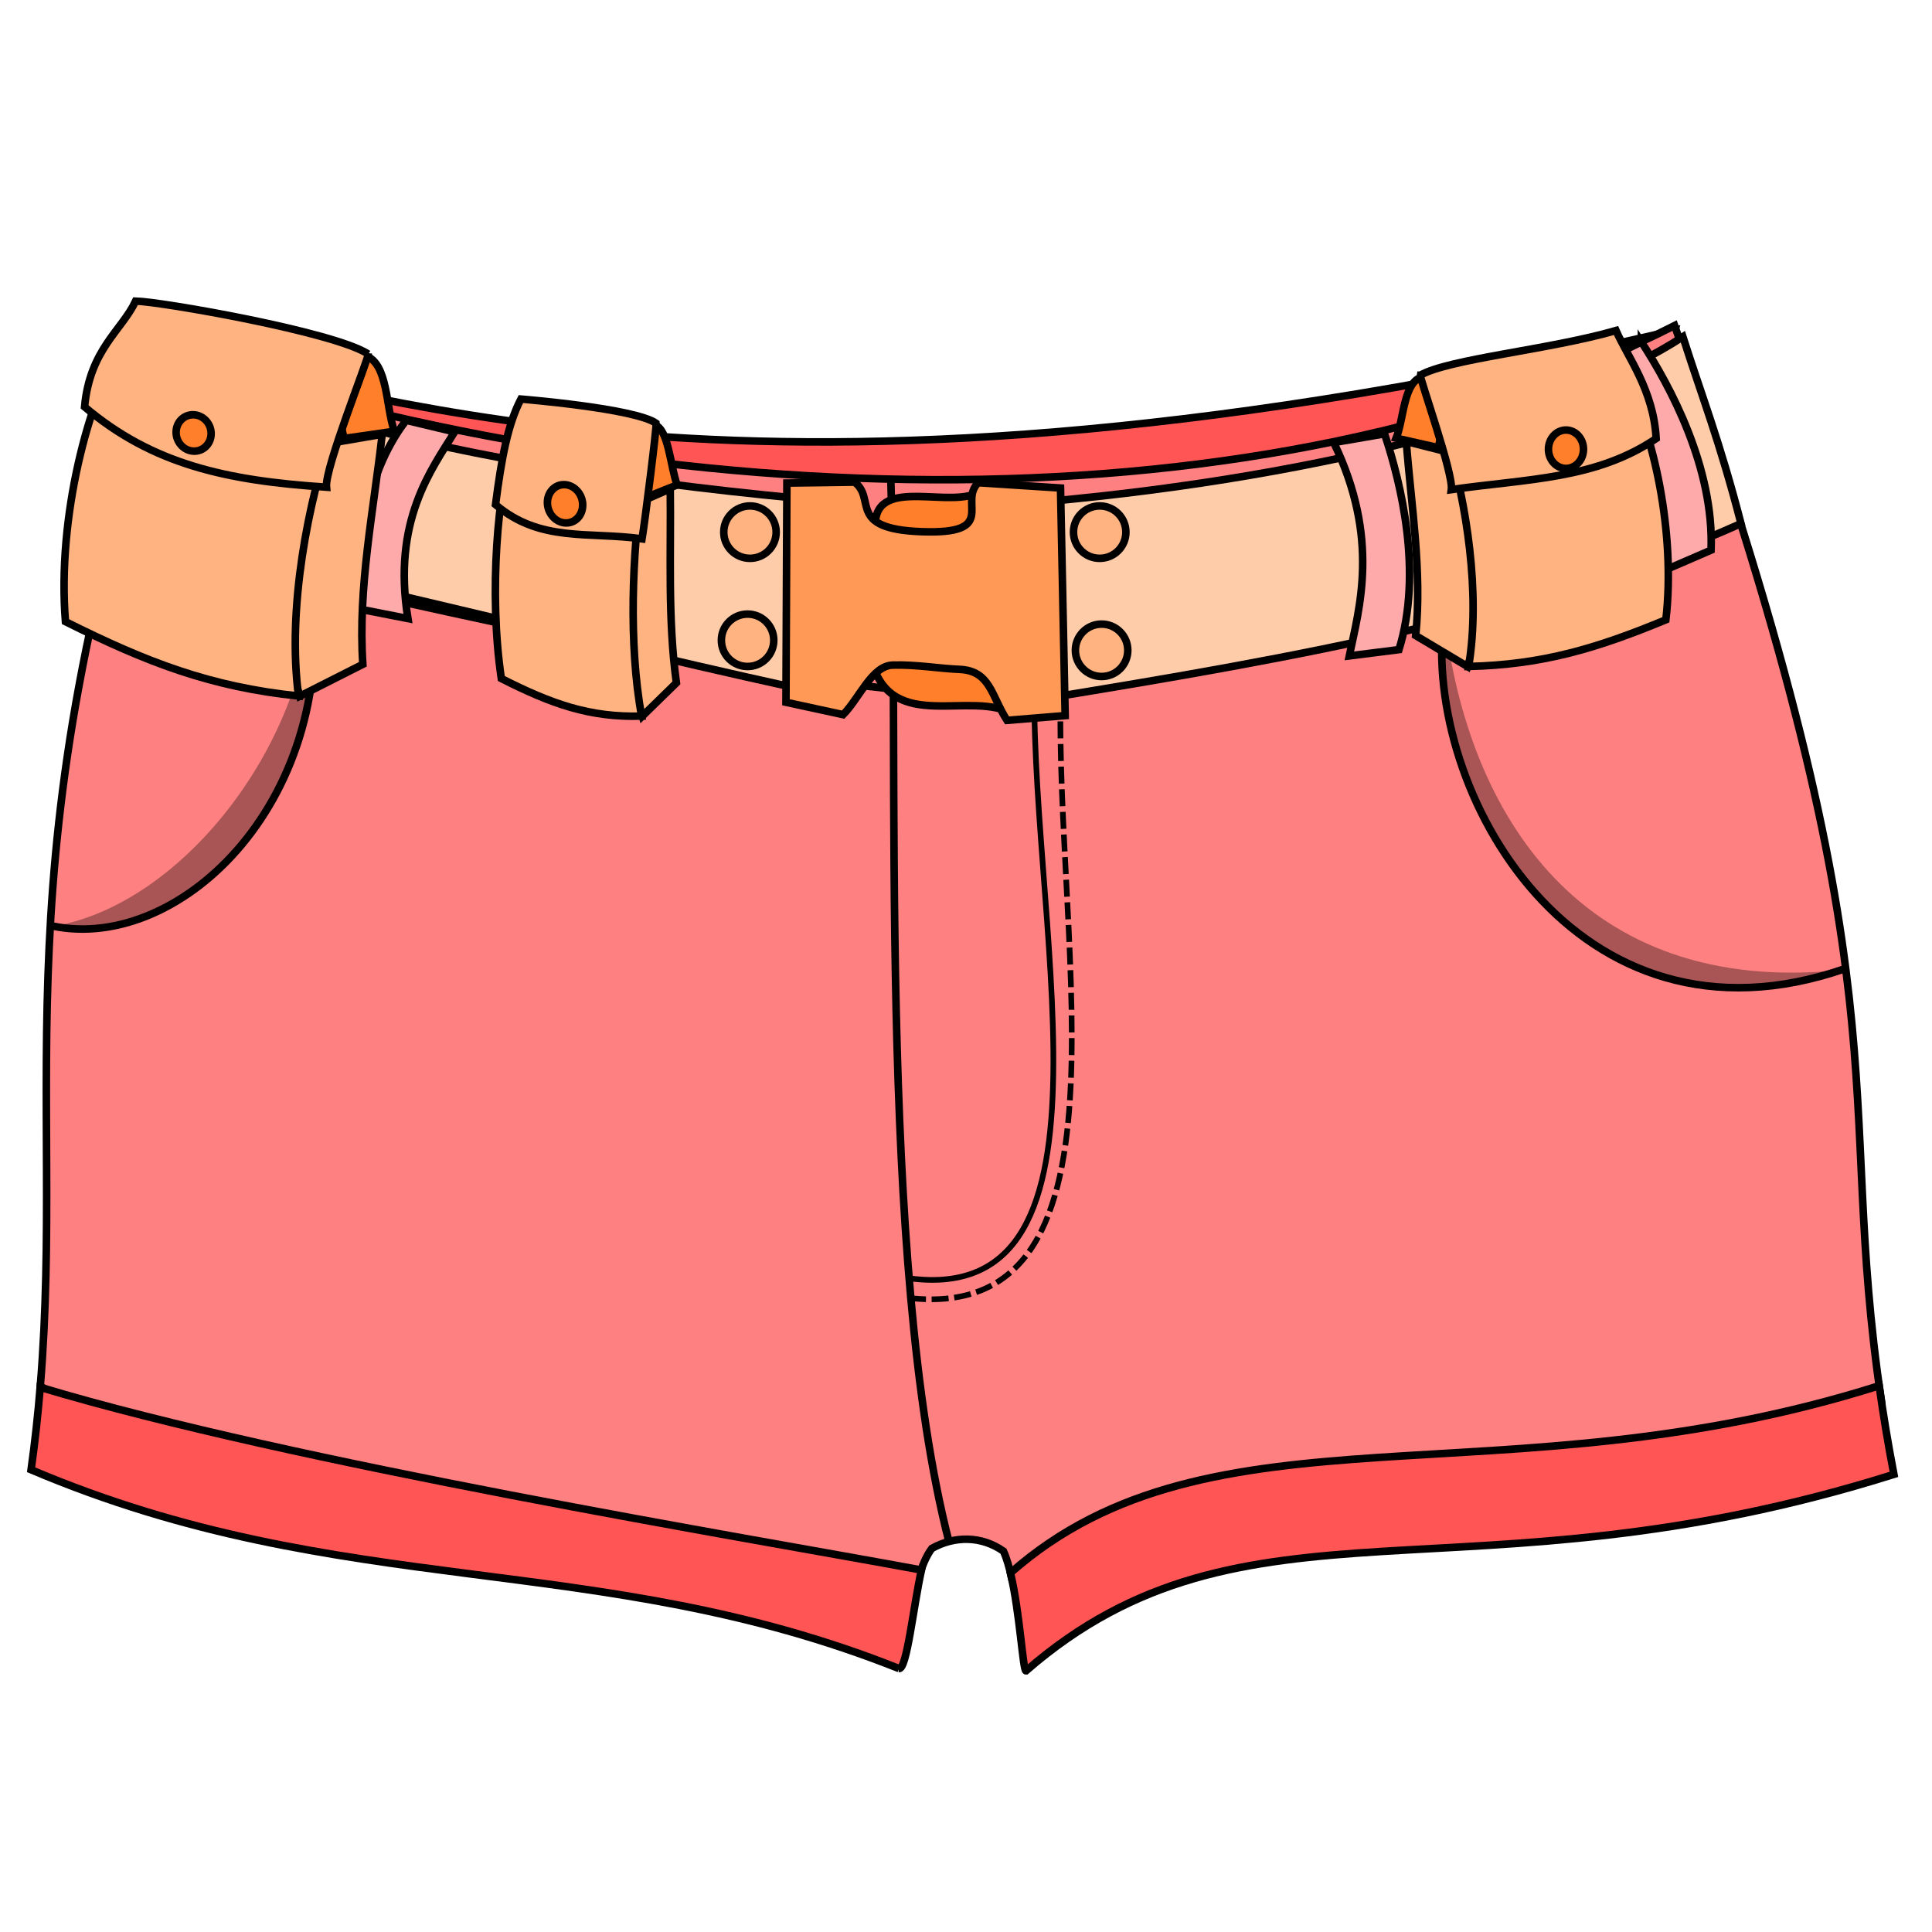
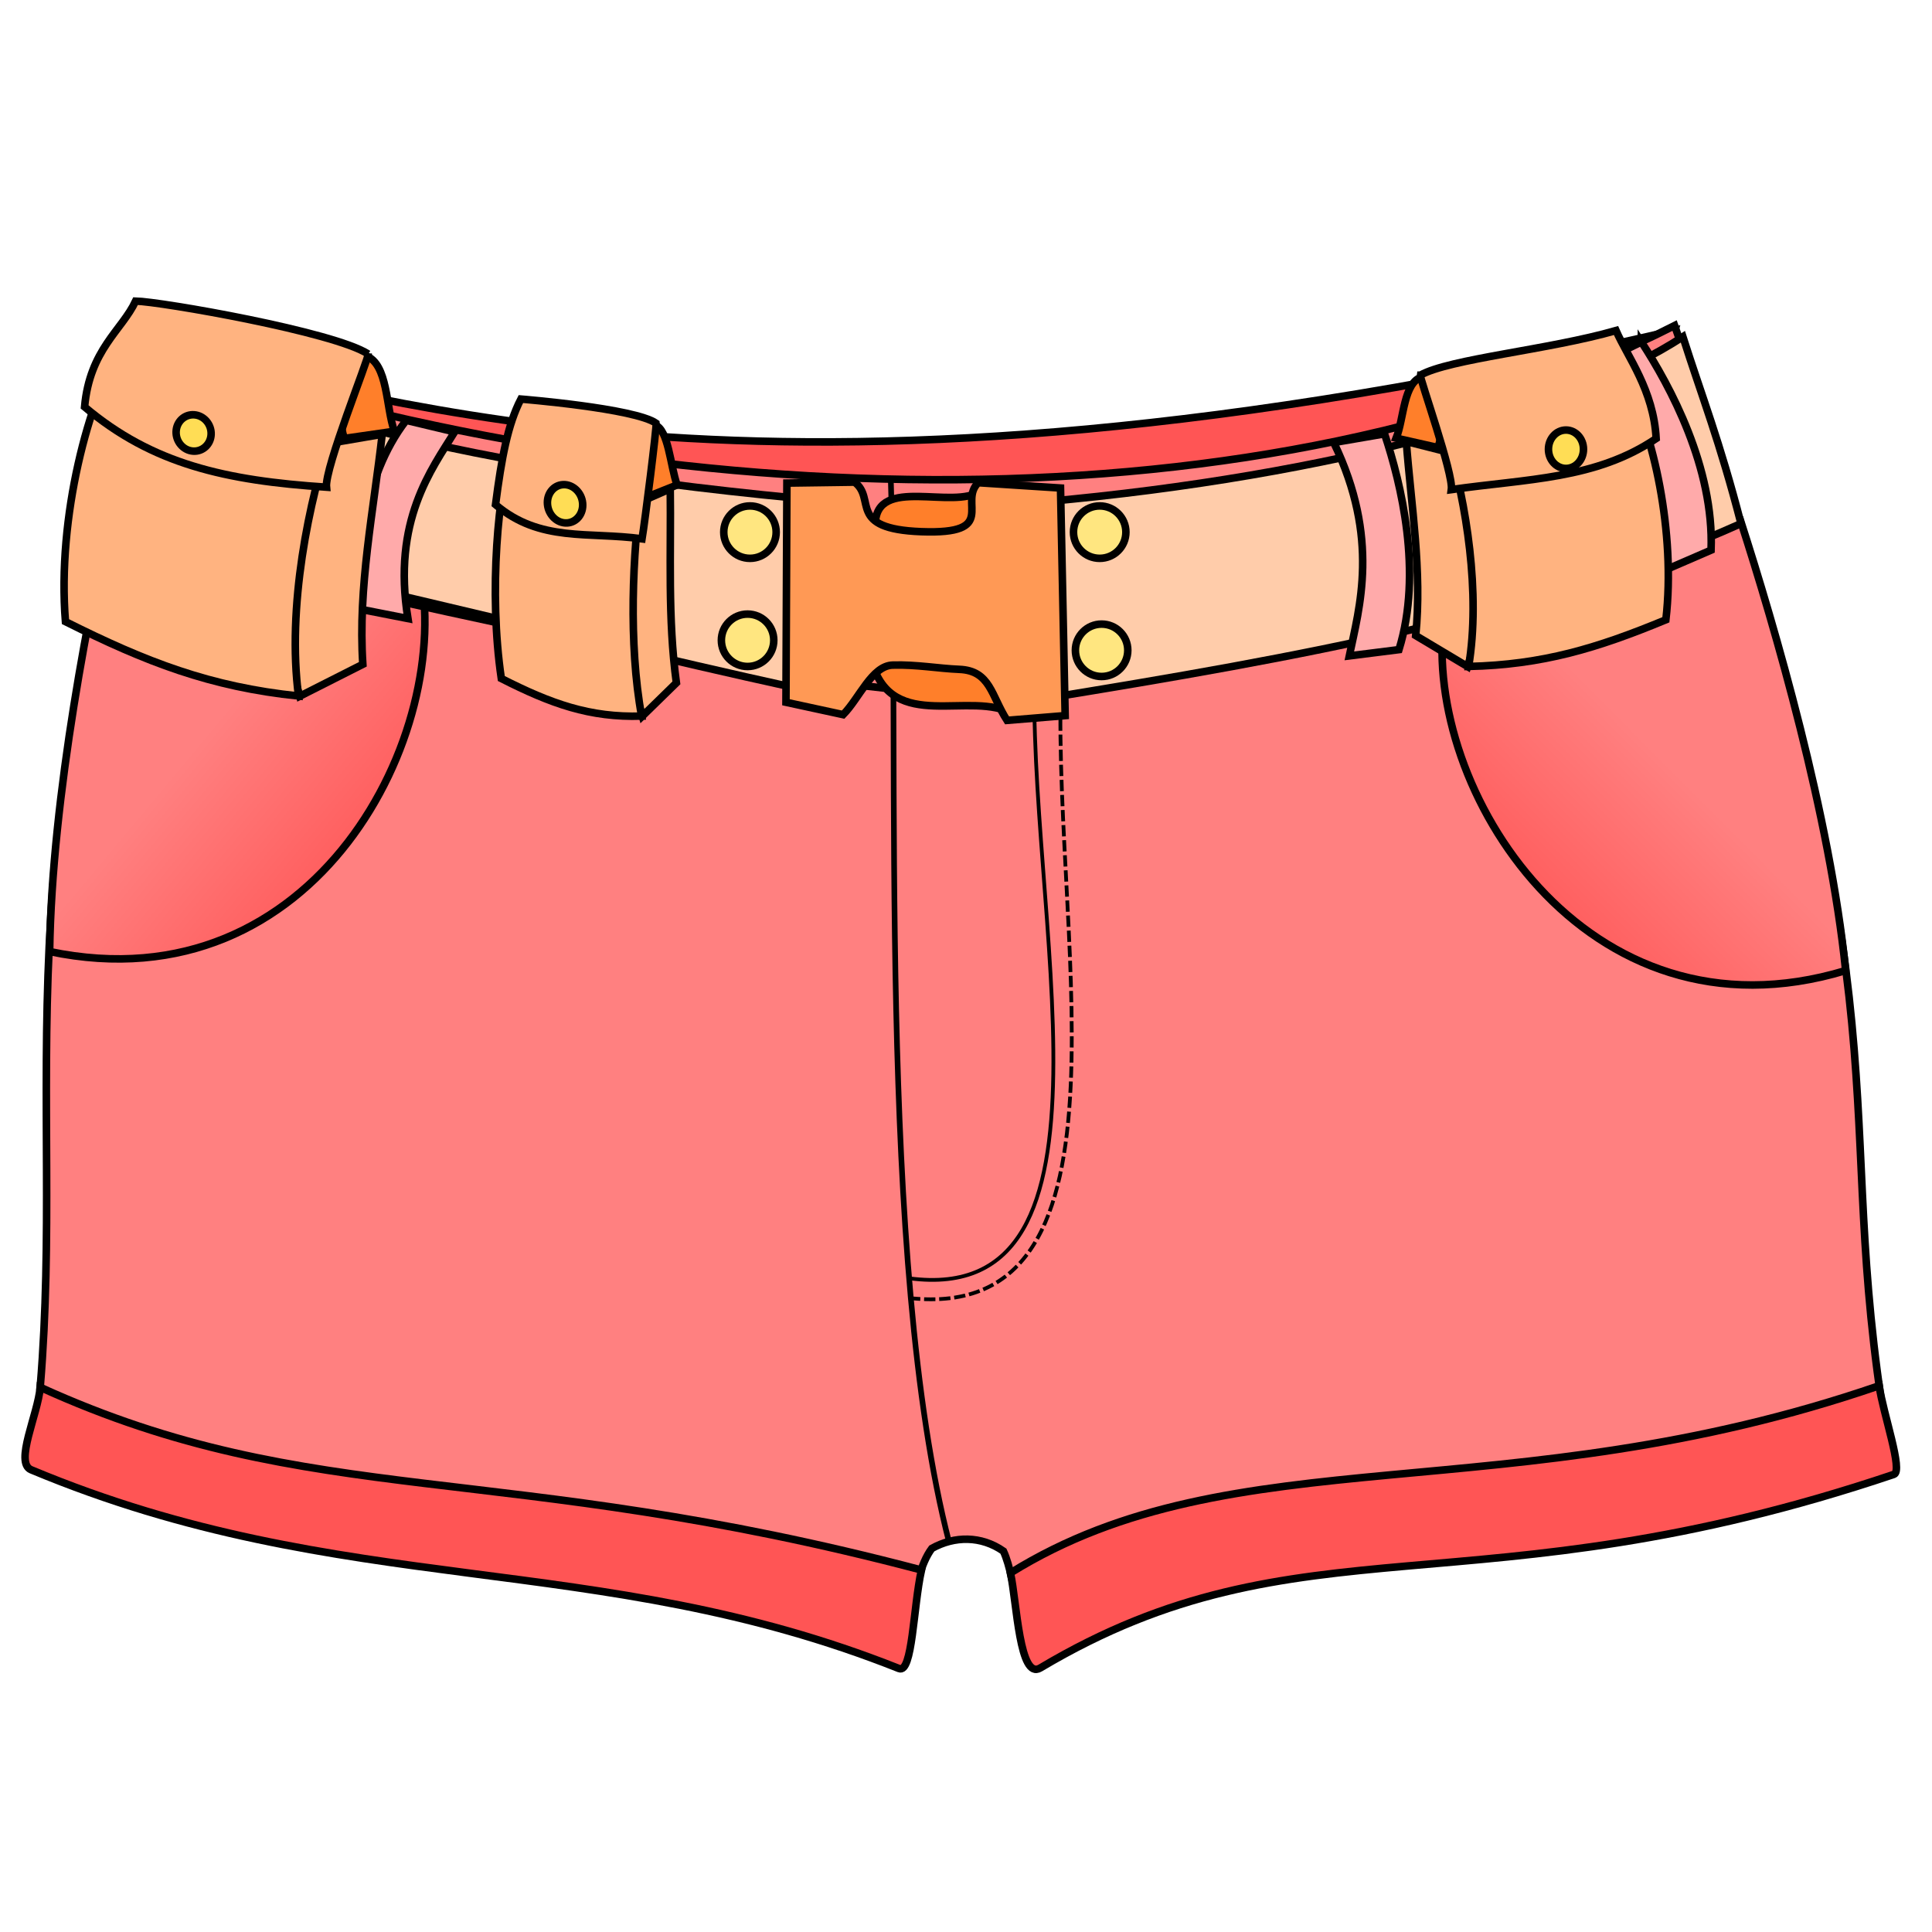
- <svg xmlns="http://www.w3.org/2000/svg" viewBox="0 0 256 256" id="svg4166" version="1.1">
+ <svg xmlns="http://www.w3.org/2000/svg" xmlns:xlink="http://www.w3.org/1999/xlink" viewBox="0 0 256 256" id="svg4166" version="1.1">
  <style id="style3">
    svg { cursor: default; }
  </style>
  <defs id="defs4168">
-     </defs>
+     <linearGradient id="linearGradient4175">
+       <stop style="stop-color:#ff5555;stop-opacity:1" offset="0" id="stop4177" />
+       <stop style="stop-color:#ff8080;stop-opacity:1" offset="1" id="stop4179" />
+     </linearGradient>
+     <linearGradient xlink:href="#linearGradient4175" id="linearGradient4181" x1="199.884" y1="920.79" x2="222.107" y2="898.693" gradientUnits="userSpaceOnUse" />
+     <linearGradient gradientTransform="matrix(-0.9962152,0.08692119,0.08692119,0.9962152,169.8091,-20.2759)" xlink:href="#linearGradient4175" id="linearGradient4181-0" x1="199.884" y1="920.79" x2="222.107" y2="898.693" gradientUnits="userSpaceOnUse" />
+   </defs>
  <g id="layer1" transform="translate(0,-796.3622)" style="display:inline">
    <path style="fill:#ff5555;fill-rule:evenodd;stroke:#000000;stroke-width:1px;stroke-linecap:butt;stroke-linejoin:miter;stroke-opacity:1" d="m 22.268,843.329 c 30.707,5.359 78.791,24.866 199.682,-3.21 l -5.792,21.42 c -67.809,47.075 -105.576,53.826 -187.504,15.416 z" id="path4159" />
-     <path style="fill:#ff8080;fill-rule:evenodd;stroke:#000000;stroke-width:1px;stroke-linecap:butt;stroke-linejoin:miter;stroke-opacity:1" d="M 5.341,980.025 C 8.6,940.269 -0.383,909.986 22.166,843.177 c 66.935,22.095 145.69,23.78 199.729,-3.675 31.432,89.375 21.087,100.31 27.403,142.528 -9.764,5.73 -104.583,24.304 -115.238,23.499 -0.307,-1.424 -0.669,-2.699 -1.102,-3.634 -2.938,-2.053 -6.492,-2.03 -9.486,-0.357 -0.757,1.007 -1.317,2.388 -1.749,3.92 -13.729,2.759 -105.621,-18.303 -116.381,-25.433 z" id="path4149" />
-     <path id="path4178" d="m 119.124,1017.452 c -40.111,-15.966 -73.614,-8.763 -115.005,-26.34 0.522,-3.74 0.914,-7.37 1.208,-10.925 33.397,10.036 93.895,19.973 116.771,24.21 -1.093,4.939 -1.932,13.197 -2.975,13.055 z" style="fill:#ff5555;fill-rule:evenodd;stroke:#000000;stroke-width:1px;stroke-linecap:butt;stroke-linejoin:miter;stroke-opacity:1" />
-     <path id="path4239" d="m 243.948,924.897 c -34.436,3.538 -49.45,-20.693 -52.506,-46.439 -2.955,22.573 17.092,58.277 52.506,46.439 z" style="fill:#000000;fill-opacity:0.337;fill-rule:evenodd;stroke:none;stroke-width:1px;stroke-linecap:butt;stroke-linejoin:miter;stroke-opacity:1" />
-     <path style="fill:none;fill-rule:evenodd;stroke:#000000;stroke-width:1px;stroke-linecap:butt;stroke-linejoin:miter;stroke-opacity:1" d="m 125.762,1000.728 c -9.592,-37.116 -6.54,-104.147 -7.723,-140.736" id="path4155" />
+     <path style="fill:#ff8080;fill-rule:evenodd;stroke:#000000;stroke-width:1px;stroke-linecap:butt;stroke-linejoin:miter;stroke-opacity:1" d="M 5.341,980.025 C 8.6,940.269 -0.383,909.986 22.166,843.177 c 66.935,22.095 145.69,23.78 199.729,-3.675 31.432,89.375 21.087,100.31 27.403,142.528 -9.764,5.73 -104.583,24.304 -115.238,23.499 -0.307,-1.424 -0.669,-2.699 -1.102,-3.634 -2.938,-2.053 -6.492,-2.03 -9.486,-0.357 -0.757,1.007 -1.317,2.388 -1.749,3.92 -13.752,2.951 -107.14,-5.543 -116.381,-25.433 z" id="path4149" />
+     <path style="display:inline;fill:url(#linearGradient4181-0);fill-opacity:1;fill-rule:evenodd;stroke:#000000;stroke-width:1px;stroke-linecap:butt;stroke-linejoin:miter;stroke-opacity:1" d="m 6.575,922.448 c 0.299,-20.62 5.37,-46.055 8.702,-60.641 7.544,0.542 40.414,10.043 40.293,9.736 4.719,21.886 -13.684,58.302 -48.996,50.905 z" id="path4168-5" />
+     <path id="path4178" d="m 119.124,1017.452 c -40.113,-15.961 -73.52,-8.985 -115.005,-26.34 -2.237,-0.936 0.914,-7.37 1.208,-10.925 36.175,16.463 60.686,9.409 116.771,24.21 -1.093,4.939 -1.177,13.771 -2.975,13.055 z" style="fill:#ff5555;fill-rule:evenodd;stroke:#000000;stroke-width:1px;stroke-linecap:butt;stroke-linejoin:miter;stroke-opacity:1" />
+     <path style="fill:none;fill-rule:evenodd;stroke:#000000;stroke-width:0.75;stroke-linecap:butt;stroke-linejoin:miter;stroke-opacity:1;stroke-miterlimit:4;stroke-dasharray:none" d="m 125.762,1000.728 c -9.592,-37.116 -6.54,-104.147 -7.723,-140.736" id="path4155" />
    <path style="fill:none;fill-rule:evenodd;stroke:#000000;stroke-width:1px;stroke-linecap:butt;stroke-linejoin:miter;stroke-opacity:1" d="M 118.562,887.697 C 80.581,883.603 49.572,874.622 15.244,867.967" id="path4158" />
-     <path style="fill:none;fill-rule:evenodd;stroke:#000000;stroke-width:1px;stroke-linecap:butt;stroke-linejoin:miter;stroke-opacity:1" d="m 191.295,878.24 c -2.822,22.909 17.448,58.865 53.204,46.469" id="path4168" />
-     <path id="path4237" d="m 41.403,875.019 c -1.094,20.661 -17.593,41.225 -34.215,44.06 16.182,3.881 37.236,-16.372 34.215,-44.06 z" style="fill:#000000;fill-opacity:0.336;fill-rule:evenodd;stroke:none;stroke-width:1px;stroke-linecap:butt;stroke-linejoin:miter;stroke-opacity:1" />
-     <path style="fill:none;fill-rule:evenodd;stroke:#000000;stroke-width:1px;stroke-linecap:butt;stroke-linejoin:miter;stroke-opacity:1" d="M 7.026,919.079 C 24.187,922.595 45.232,901.921 41.198,873.382" id="path4170" />
+     <path style="fill:url(#linearGradient4181);fill-rule:evenodd;stroke:#000000;stroke-width:1px;stroke-linecap:butt;stroke-linejoin:miter;stroke-opacity:1;fill-opacity:1" d="m 244.559,924.967 c -2.09,-20.516 -9.353,-45.414 -13.94,-59.655 -7.469,1.196 -39.388,13.518 -39.295,13.202 -2.799,22.214 18.7,56.892 53.235,46.454 z" id="path4168" />
    <path style="fill:#ff7f2a;fill-rule:evenodd;stroke:#000000;stroke-width:1px;stroke-linecap:butt;stroke-linejoin:miter;stroke-opacity:1" d="m 116.073,867.102 c -1.149,-7.856 8.717,-3.548 13.108,-5.286 l 0.206,7.48 z" id="path4173" />
    <path style="fill:#ff7f2a;fill-rule:evenodd;stroke:#000000;stroke-width:1px;stroke-linecap:butt;stroke-linejoin:miter;stroke-opacity:1" d="m 115.099,882.107 c 1.755,11.59 11.826,6.137 18.136,8.391 l -1.133,-9.008 z" id="path4175" />
-     <path id="path4176" d="m 120.452,968.357 c 32.064,3.593 18.305,-50.53 20.255,-84.167" style="fill:none;fill-rule:evenodd;stroke:#000000;stroke-width:0.75;stroke-linecap:butt;stroke-linejoin:miter;stroke-miterlimit:4;stroke-dasharray:2.25, 0.75;stroke-dashoffset:0;stroke-opacity:1" />
-     <path style="fill:none;fill-rule:evenodd;stroke:#000000;stroke-width:0.75;stroke-linecap:butt;stroke-linejoin:miter;stroke-opacity:1;stroke-miterlimit:4;stroke-dasharray:none;stroke-dashoffset:0" d="m 120.461,965.742 c 29.999,4.014 15.386,-48.924 16.668,-81.57" id="path4174" />
+     <path id="path4176" d="m 120.452,968.357 c 32.064,3.593 18.305,-50.53 20.255,-84.167" style="fill:none;fill-rule:evenodd;stroke:#000000;stroke-width:0.5;stroke-linecap:butt;stroke-linejoin:miter;stroke-miterlimit:4;stroke-dasharray:1.5,0.5;stroke-dashoffset:0;stroke-opacity:1" />
+     <path style="fill:none;fill-rule:evenodd;stroke:#000000;stroke-width:0.5;stroke-linecap:butt;stroke-linejoin:miter;stroke-opacity:1;stroke-miterlimit:4;stroke-dasharray:none;stroke-dashoffset:0" d="m 120.461,965.742 c 29.999,4.014 15.386,-48.924 16.668,-81.57" id="path4174" />
    <path style="fill:#ffccaa;fill-rule:evenodd;stroke:#000000;stroke-width:1px;stroke-linecap:butt;stroke-linejoin:miter;stroke-opacity:1" d="m 138.517,862.832 -0.379,26.138 c 33.921,-5.507 65.815,-11.248 92.555,-23.234 -2.838,-10.96 -5.164,-16.788 -7.702,-24.749 -14.641,9.581 -46.518,18.447 -84.474,21.845 z" id="path4179" />
    <path style="fill:#ff7f2a;fill-rule:evenodd;stroke:#000000;stroke-width:1px;stroke-linecap:butt;stroke-linejoin:miter;stroke-opacity:1" d="m 188.482,846.291 c -2.532,0.66 -2.436,5.554 -3.482,8.125 l 5.536,1.25 c 1.022,-3.125 0.952,-6.25 -2.054,-9.375 z" id="path4218" />
    <path style="fill:#ffccaa;fill-rule:evenodd;stroke:#000000;stroke-width:1px;stroke-linecap:butt;stroke-linejoin:miter;stroke-opacity:1" d="m 105.884,862.405 -0.653,25.07 C 71.038,879.965 36.149,870.46 13.75,867.362 l 5.536,-24.464 c 15.356,6.372 35.06,14.552 86.598,19.508 z" id="path4177" />
    <path style="fill:#ff9955;fill-rule:evenodd;stroke:#000000;stroke-width:1px;stroke-linecap:butt;stroke-linejoin:miter;stroke-opacity:1" d="m 104.269,860.373 8.965,-0.126 c 2.937,2.215 -1.074,6.195 8.839,6.566 10.351,0.387 4.858,-3.857 7.546,-6.489 l 10.905,0.703 0.616,30.157 -7.702,0.631 c -2.104,-3.261 -2.199,-6.595 -6.331,-6.76 -2.751,-0.11 -5.692,-0.658 -8.821,-0.564 -2.76,0.083 -4.409,4.383 -6.566,6.566 l -7.576,-1.641 z" id="path4171" />
    <path style="display:inline;fill:#ffaaaa;fill-rule:evenodd;stroke:#000000;stroke-width:1px;stroke-linecap:butt;stroke-linejoin:miter;stroke-opacity:1" d="m 15.502,868.29 6.653,1.302 c -2.104,-12.941 3.135,-19.781 6.194,-24.732 l -6.423,-1.531 c -5.901,7.604 -6.596,18.614 -6.423,24.962 z" id="path4187-7" />
    <path style="fill:#ffaaaa;fill-rule:evenodd;stroke:#000000;stroke-width:1px;stroke-linecap:butt;stroke-linejoin:miter;stroke-opacity:1" d="m 47.399,877.021 6.653,1.302 c -2.104,-12.941 3.135,-19.781 6.194,-24.732 l -6.423,-1.531 c -5.901,7.604 -6.596,18.614 -6.423,24.962 z" id="path4187" />
    <path style="display:inline;fill:#ffaaaa;fill-rule:evenodd;stroke:#000000;stroke-width:1px;stroke-linecap:butt;stroke-linejoin:miter;stroke-opacity:1" d="m 183.457,853.848 -6.725,1.156 c 6.145,12.764 3.371,21.918 2.059,28.266 l 6.581,-0.829 c 3.156,-10.204 0.285,-22.007 -1.915,-28.594 z" id="path4187-1" />
    <path style="display:inline;fill:#ffaaaa;fill-rule:evenodd;stroke:#000000;stroke-width:1px;stroke-linecap:butt;stroke-linejoin:miter;stroke-opacity:1" d="m 217.495,841.675 -6.189,3.016 c 9.224,10.834 8.912,20.61 9.285,27.219 l 6.135,-2.654 c 0.41,-10.916 -5.407,-21.719 -9.231,-27.582 z" id="path4187-1-0" />
    <path style="fill:#ffb380;fill-rule:evenodd;stroke:#000000;stroke-width:1px;stroke-linecap:butt;stroke-linejoin:miter;stroke-opacity:1" d="m 194.464,884.684 -6.875,-4.107 c 0.863,-8.571 -0.597,-17.143 -1.25,-25.714 l 6.696,1.696 c 7.618,9.375 4.187,19.397 1.429,28.125 z" id="path4216" />
    <path style="fill:#ffb380;fill-rule:evenodd;stroke:#000000;stroke-width:1px;stroke-linecap:butt;stroke-linejoin:miter;stroke-opacity:1" d="m 191.821,854.746 c 2.454,8.223 4.402,20.234 2.778,29.926 9.837,-0.232 17.023,-2.416 26.138,-6.187 1.348,-11.563 -1.738,-25.009 -5.177,-31.188 z" id="path4214" />
-     <ellipse style="color:#000000;clip-rule:nonzero;display:inline;overflow:visible;visibility:visible;opacity:1;isolation:auto;mix-blend-mode:normal;color-interpolation:sRGB;color-interpolation-filters:linearRGB;solid-color:#000000;solid-opacity:1;fill:#ffb380;fill-opacity:1;fill-rule:evenodd;stroke:#000000;stroke-width:1px;stroke-linecap:butt;stroke-linejoin:miter;stroke-miterlimit:4;stroke-dasharray:none;stroke-dashoffset:0;stroke-opacity:1;color-rendering:auto;image-rendering:auto;shape-rendering:auto;text-rendering:auto;enable-background:accumulate" id="path4183" cx="99.058" cy="881.204" rx="3.472" ry="3.472" />
-     <ellipse style="color:#000000;clip-rule:nonzero;display:inline;overflow:visible;visibility:visible;opacity:1;isolation:auto;mix-blend-mode:normal;color-interpolation:sRGB;color-interpolation-filters:linearRGB;solid-color:#000000;solid-opacity:1;fill:#ffb380;fill-opacity:1;fill-rule:evenodd;stroke:#000000;stroke-width:1px;stroke-linecap:butt;stroke-linejoin:miter;stroke-miterlimit:4;stroke-dasharray:none;stroke-dashoffset:0;stroke-opacity:1;color-rendering:auto;image-rendering:auto;shape-rendering:auto;text-rendering:auto;enable-background:accumulate" id="path4183-6" cx="99.374" cy="866.873" rx="3.472" ry="3.472" />
-     <ellipse style="color:#000000;clip-rule:nonzero;display:inline;overflow:visible;visibility:visible;opacity:1;isolation:auto;mix-blend-mode:normal;color-interpolation:sRGB;color-interpolation-filters:linearRGB;solid-color:#000000;solid-opacity:1;fill:#ffb380;fill-opacity:1;fill-rule:evenodd;stroke:#000000;stroke-width:1px;stroke-linecap:butt;stroke-linejoin:miter;stroke-miterlimit:4;stroke-dasharray:none;stroke-dashoffset:0;stroke-opacity:1;color-rendering:auto;image-rendering:auto;shape-rendering:auto;text-rendering:auto;enable-background:accumulate" id="path4183-1" cx="145.715" cy="866.873" rx="3.472" ry="3.472" />
-     <ellipse style="color:#000000;clip-rule:nonzero;display:inline;overflow:visible;visibility:visible;opacity:1;isolation:auto;mix-blend-mode:normal;color-interpolation:sRGB;color-interpolation-filters:linearRGB;solid-color:#000000;solid-opacity:1;fill:#ffb380;fill-opacity:1;fill-rule:evenodd;stroke:#000000;stroke-width:1px;stroke-linecap:butt;stroke-linejoin:miter;stroke-miterlimit:4;stroke-dasharray:none;stroke-dashoffset:0;stroke-opacity:1;color-rendering:auto;image-rendering:auto;shape-rendering:auto;text-rendering:auto;enable-background:accumulate" id="path4183-0" cx="145.967" cy="882.53" rx="3.472" ry="3.472" />
+     <ellipse style="color:#000000;clip-rule:nonzero;display:inline;overflow:visible;visibility:visible;opacity:1;isolation:auto;mix-blend-mode:normal;color-interpolation:sRGB;color-interpolation-filters:linearRGB;solid-color:#000000;solid-opacity:1;fill:#ffe680;fill-opacity:1;fill-rule:evenodd;stroke:#000000;stroke-width:1px;stroke-linecap:butt;stroke-linejoin:miter;stroke-miterlimit:4;stroke-dasharray:none;stroke-dashoffset:0;stroke-opacity:1;color-rendering:auto;image-rendering:auto;shape-rendering:auto;text-rendering:auto;enable-background:accumulate" id="path4183" cx="99.058" cy="881.204" rx="3.472" ry="3.472" />
+     <ellipse style="color:#000000;clip-rule:nonzero;display:inline;overflow:visible;visibility:visible;opacity:1;isolation:auto;mix-blend-mode:normal;color-interpolation:sRGB;color-interpolation-filters:linearRGB;solid-color:#000000;solid-opacity:1;fill:#ffe680;fill-opacity:1;fill-rule:evenodd;stroke:#000000;stroke-width:1px;stroke-linecap:butt;stroke-linejoin:miter;stroke-miterlimit:4;stroke-dasharray:none;stroke-dashoffset:0;stroke-opacity:1;color-rendering:auto;image-rendering:auto;shape-rendering:auto;text-rendering:auto;enable-background:accumulate" id="path4183-6" cx="99.374" cy="866.873" rx="3.472" ry="3.472" />
+     <ellipse style="color:#000000;clip-rule:nonzero;display:inline;overflow:visible;visibility:visible;opacity:1;isolation:auto;mix-blend-mode:normal;color-interpolation:sRGB;color-interpolation-filters:linearRGB;solid-color:#000000;solid-opacity:1;fill:#ffe680;fill-opacity:1;fill-rule:evenodd;stroke:#000000;stroke-width:1px;stroke-linecap:butt;stroke-linejoin:miter;stroke-miterlimit:4;stroke-dasharray:none;stroke-dashoffset:0;stroke-opacity:1;color-rendering:auto;image-rendering:auto;shape-rendering:auto;text-rendering:auto;enable-background:accumulate" id="path4183-1" cx="145.715" cy="866.873" rx="3.472" ry="3.472" />
+     <ellipse style="color:#000000;clip-rule:nonzero;display:inline;overflow:visible;visibility:visible;opacity:1;isolation:auto;mix-blend-mode:normal;color-interpolation:sRGB;color-interpolation-filters:linearRGB;solid-color:#000000;solid-opacity:1;fill:#ffe680;fill-opacity:1;fill-rule:evenodd;stroke:#000000;stroke-width:1px;stroke-linecap:butt;stroke-linejoin:miter;stroke-miterlimit:4;stroke-dasharray:none;stroke-dashoffset:0;stroke-opacity:1;color-rendering:auto;image-rendering:auto;shape-rendering:auto;text-rendering:auto;enable-background:accumulate" id="path4183-0" cx="145.967" cy="882.53" rx="3.472" ry="3.472" />
    <path style="fill:#ffb380;fill-rule:evenodd;stroke:#000000;stroke-width:1px;stroke-linecap:butt;stroke-linejoin:miter;stroke-opacity:1" d="m 188.202,846.077 c -0.099,0.433 4.404,13.073 4.111,15.158 10.074,-1.441 19.165,-1.356 27.139,-6.764 -0.346,-6.421 -3.783,-10.792 -5.321,-14.311 -8.923,2.561 -22.082,3.748 -25.928,5.917 z" id="path4212" />
-     <ellipse style="color:#000000;clip-rule:nonzero;display:inline;overflow:visible;visibility:visible;opacity:1;isolation:auto;mix-blend-mode:normal;color-interpolation:sRGB;color-interpolation-filters:linearRGB;solid-color:#000000;solid-opacity:1;fill:#ff7f2a;fill-opacity:1;fill-rule:evenodd;stroke:#000000;stroke-width:1px;stroke-linecap:butt;stroke-linejoin:miter;stroke-miterlimit:4;stroke-dasharray:none;stroke-dashoffset:0;stroke-opacity:1;color-rendering:auto;image-rendering:auto;shape-rendering:auto;text-rendering:auto;enable-background:accumulate" id="path4220" cx="207.5" cy="855.889" rx="2.321" ry="2.545" />
+     <ellipse style="color:#000000;clip-rule:nonzero;display:inline;overflow:visible;visibility:visible;opacity:1;isolation:auto;mix-blend-mode:normal;color-interpolation:sRGB;color-interpolation-filters:linearRGB;solid-color:#000000;solid-opacity:1;fill:#ffdd55;fill-opacity:1;fill-rule:evenodd;stroke:#000000;stroke-width:1px;stroke-linecap:butt;stroke-linejoin:miter;stroke-miterlimit:4;stroke-dasharray:none;stroke-dashoffset:0;stroke-opacity:1;color-rendering:auto;image-rendering:auto;shape-rendering:auto;text-rendering:auto;enable-background:accumulate" id="path4220" cx="207.5" cy="855.889" rx="2.321" ry="2.545" />
    <path style="display:inline;fill:#ff7f2a;fill-rule:evenodd;stroke:#000000;stroke-width:1px;stroke-linecap:butt;stroke-linejoin:miter;stroke-opacity:1" d="m 86.763,852.673 c 1.805,0.543 2.058,5.431 2.954,7.949 l -3.77,1.5 c -0.915,-3.072 -1.071,-6.193 0.816,-9.449 z" id="path4218-5" />
    <path style="display:inline;fill:#ffb380;fill-rule:evenodd;stroke:#000000;stroke-width:1px;stroke-linecap:butt;stroke-linejoin:miter;stroke-opacity:1" d="m 85.111,891.257 4.515,-4.412 c -1.161,-8.514 -0.706,-17.133 -0.812,-25.716 l -4.548,1.998 c -4.687,9.702 -1.645,19.546 0.845,28.13 z" id="path4216-9" />
    <path style="display:inline;fill:#ffb380;fill-rule:evenodd;stroke:#000000;stroke-width:1px;stroke-linecap:butt;stroke-linejoin:miter;stroke-opacity:1" d="m 84.993,861.262 c -1.17,8.317 -1.739,20.391 0.024,29.988 -6.859,0.217 -12.002,-1.635 -18.59,-4.982 -1.694,-11.477 -0.426,-25.035 1.563,-31.358 z" id="path4214-5" />
    <path style="display:inline;fill:#ffb380;fill-rule:evenodd;stroke:#000000;stroke-width:1px;stroke-linecap:butt;stroke-linejoin:miter;stroke-opacity:1" d="m 86.944,852.447 c 0.097,0.428 -1.495,13.067 -1.869,15.313 -7.103,-0.979 -13.512,0.503 -19.414,-4.53 0.803,-6.245 1.637,-10.661 3.361,-13.99 0,0 15.104,1.218 17.922,3.207 z" id="path4212-7" />
-     <ellipse style="color:#000000;clip-rule:nonzero;display:inline;overflow:visible;visibility:visible;opacity:1;isolation:auto;mix-blend-mode:normal;color-interpolation:sRGB;color-interpolation-filters:linearRGB;solid-color:#000000;solid-opacity:1;fill:#ff7f2a;fill-opacity:1;fill-rule:evenodd;stroke:#000000;stroke-width:1.001px;stroke-linecap:butt;stroke-linejoin:miter;stroke-miterlimit:4;stroke-dasharray:none;stroke-dashoffset:0;stroke-opacity:1;color-rendering:auto;image-rendering:auto;shape-rendering:auto;text-rendering:auto;enable-background:accumulate" id="path4220-7" cx="6.536" cy="866.652" rx="2.328" ry="2.55" transform="matrix(-0.9989662,0.04545915,0.09392774,0.995579,0,0)" />
+     <ellipse style="color:#000000;clip-rule:nonzero;display:inline;overflow:visible;visibility:visible;opacity:1;isolation:auto;mix-blend-mode:normal;color-interpolation:sRGB;color-interpolation-filters:linearRGB;solid-color:#000000;solid-opacity:1;fill:#ffdd55;fill-opacity:1;fill-rule:evenodd;stroke:#000000;stroke-width:1.001px;stroke-linecap:butt;stroke-linejoin:miter;stroke-miterlimit:4;stroke-dasharray:none;stroke-dashoffset:0;stroke-opacity:1;color-rendering:auto;image-rendering:auto;shape-rendering:auto;text-rendering:auto;enable-background:accumulate" id="path4220-7" cx="6.536" cy="866.652" rx="2.328" ry="2.55" transform="matrix(-0.9989662,0.04545915,0.09392774,0.995579,0,0)" />
    <path style="display:inline;fill:#ff7f2a;fill-rule:evenodd;stroke:#000000;stroke-width:1px;stroke-linecap:butt;stroke-linejoin:miter;stroke-opacity:1" d="m 48.449,843.502 c 2.989,1.027 2.67,6.841 3.809,10.001 l -6.648,0.959 c -1.087,-3.816 -0.873,-7.528 2.839,-10.959 z" id="path4218-8" />
    <path style="display:inline;fill:#ffb380;fill-rule:evenodd;stroke:#000000;stroke-width:1px;stroke-linecap:butt;stroke-linejoin:miter;stroke-opacity:1" d="m 39.715,888.615 8.363,-4.231 c -0.67,-10.282 1.428,-20.342 2.565,-30.478 l -8.049,1.379 c -9.468,10.428 -5.8,22.681 -2.879,33.33 z" id="path4216-3" />
    <path style="display:inline;fill:#ffb380;fill-rule:evenodd;stroke:#000000;stroke-width:1px;stroke-linecap:butt;stroke-linejoin:miter;stroke-opacity:1" d="m 44.117,853.244 c -3.268,9.55 -6.091,23.656 -4.562,35.344 -11.71,-1.215 -20.181,-4.5 -30.883,-9.858 -1.122,-13.888 3.117,-29.593 7.473,-36.617 z" id="path4214-1" />
    <path style="display:inline;fill:#ffb380;fill-rule:evenodd;stroke:#000000;stroke-width:1px;stroke-linecap:butt;stroke-linejoin:miter;stroke-opacity:1" d="m 48.791,843.274 c 0.099,0.525 -5.794,15.135 -5.532,17.644 -13.383,-0.876 -23.084,-3.06 -32.051,-10.64 0.681,-7.608 4.959,-10.159 6.76,-14.02 3.292,0.06 26.331,4.069 30.823,7.017 z" id="path4212-8" />
-     <ellipse style="color:#000000;clip-rule:nonzero;display:inline;overflow:visible;visibility:visible;opacity:1;isolation:auto;mix-blend-mode:normal;color-interpolation:sRGB;color-interpolation-filters:linearRGB;solid-color:#000000;solid-opacity:1;fill:#ff7f2a;fill-opacity:1;fill-rule:evenodd;stroke:#000000;stroke-width:1px;stroke-linecap:butt;stroke-linejoin:miter;stroke-miterlimit:4;stroke-dasharray:none;stroke-dashoffset:0;stroke-opacity:1;color-rendering:auto;image-rendering:auto;shape-rendering:auto;text-rendering:auto;enable-background:accumulate" id="path4220-0" cx="-57.357" cy="849.975" rx="2.326" ry="2.407" transform="matrix(-0.9971308,-0.07569753,-0.03710306,0.9993114,0,0)" />
-     <path id="path4180" d="m 249,979.981 c 0.513,3.657 1.15,7.546 1.952,11.744 -56.533,17.79 -85.97,0.757 -115.005,26.034 -0.407,0 -0.816,-7.799 -2.057,-12.973 26.686,-23.557 65.138,-8.989 115.11,-24.805 z" style="fill:#ff5555;fill-rule:evenodd;stroke:#000000;stroke-width:1px;stroke-linecap:butt;stroke-linejoin:miter;stroke-opacity:1" />
+     <ellipse style="color:#000000;clip-rule:nonzero;display:inline;overflow:visible;visibility:visible;opacity:1;isolation:auto;mix-blend-mode:normal;color-interpolation:sRGB;color-interpolation-filters:linearRGB;solid-color:#000000;solid-opacity:1;fill:#ffdd55;fill-opacity:1;fill-rule:evenodd;stroke:#000000;stroke-width:1px;stroke-linecap:butt;stroke-linejoin:miter;stroke-miterlimit:4;stroke-dasharray:none;stroke-dashoffset:0;stroke-opacity:1;color-rendering:auto;image-rendering:auto;shape-rendering:auto;text-rendering:auto;enable-background:accumulate" id="path4220-0" cx="-57.357" cy="849.975" rx="2.326" ry="2.407" transform="matrix(-0.9971308,-0.07569753,-0.03710306,0.9993114,0,0)" />
+     <path id="path4180" d="m 249,979.981 c 0.513,3.657 3.222,11.316 1.952,11.744 -55.574,18.718 -78.616,5.099 -113.111,25.655 -2.758,1.643 -3.089,-8.557 -3.951,-12.594 29.729,-18.486 65.814,-7.864 115.11,-24.805 z" style="fill:#ff5555;fill-rule:evenodd;stroke:#000000;stroke-width:1px;stroke-linecap:butt;stroke-linejoin:miter;stroke-opacity:1" />
  </g>
</svg>
